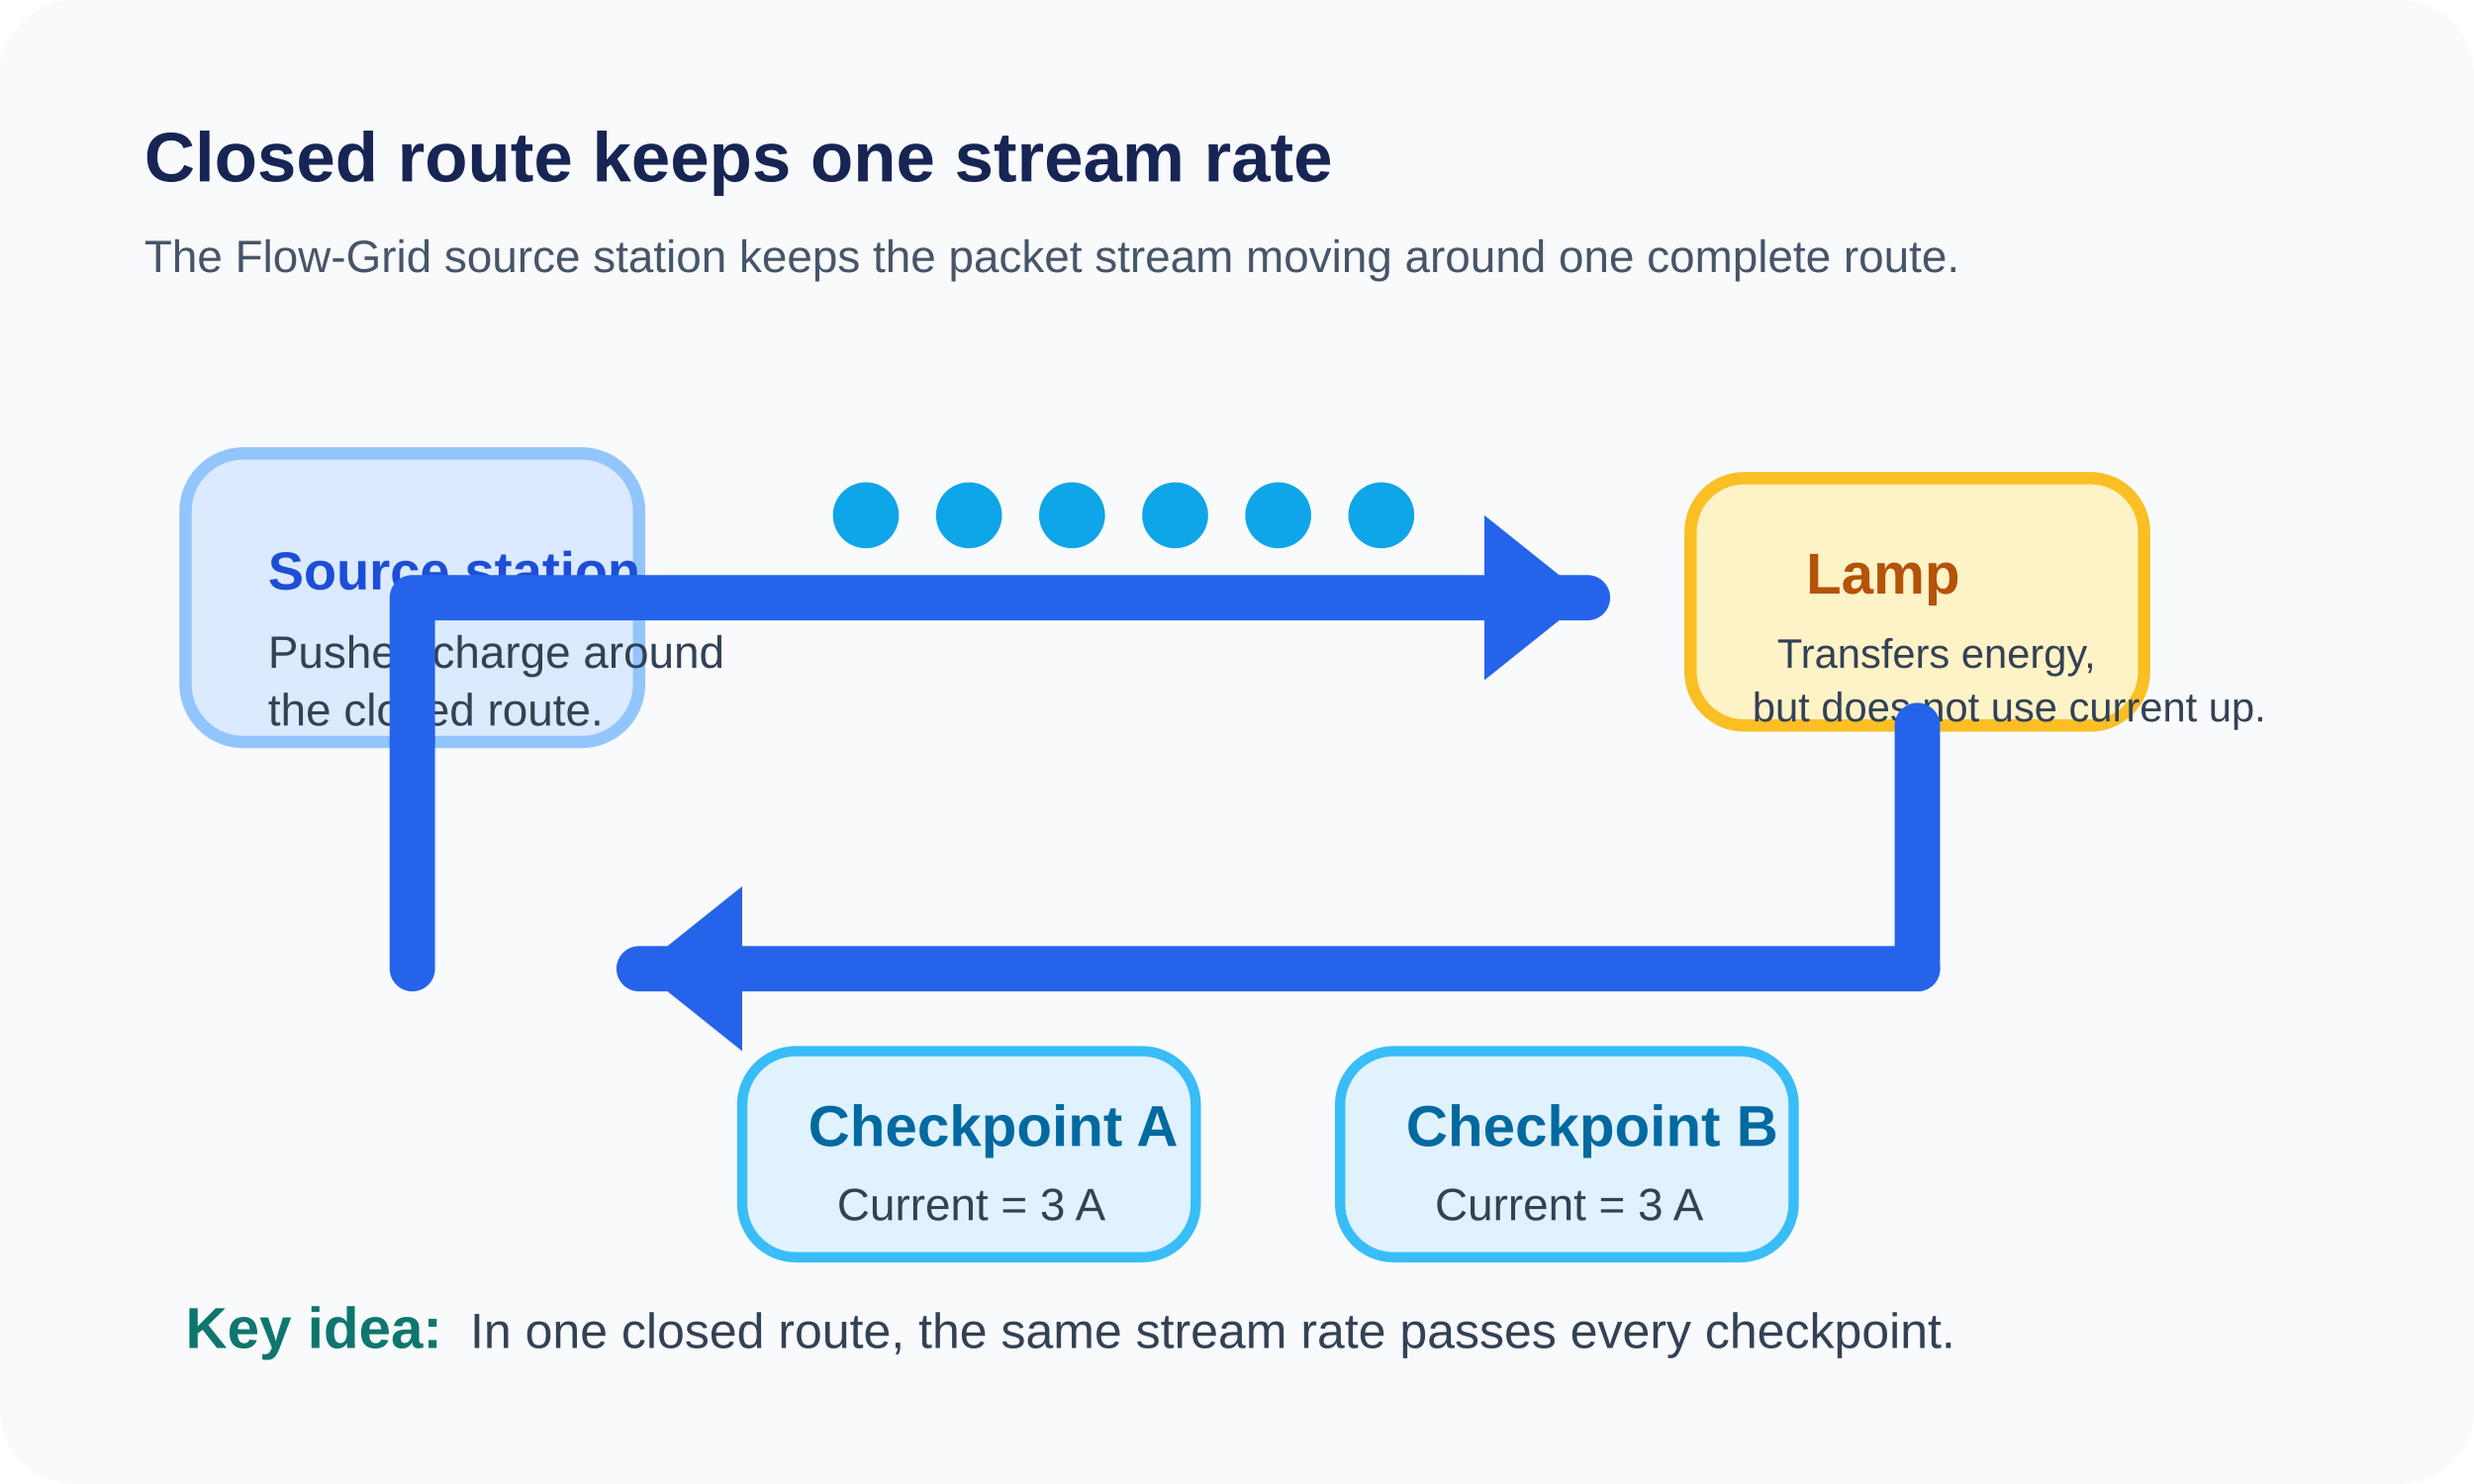
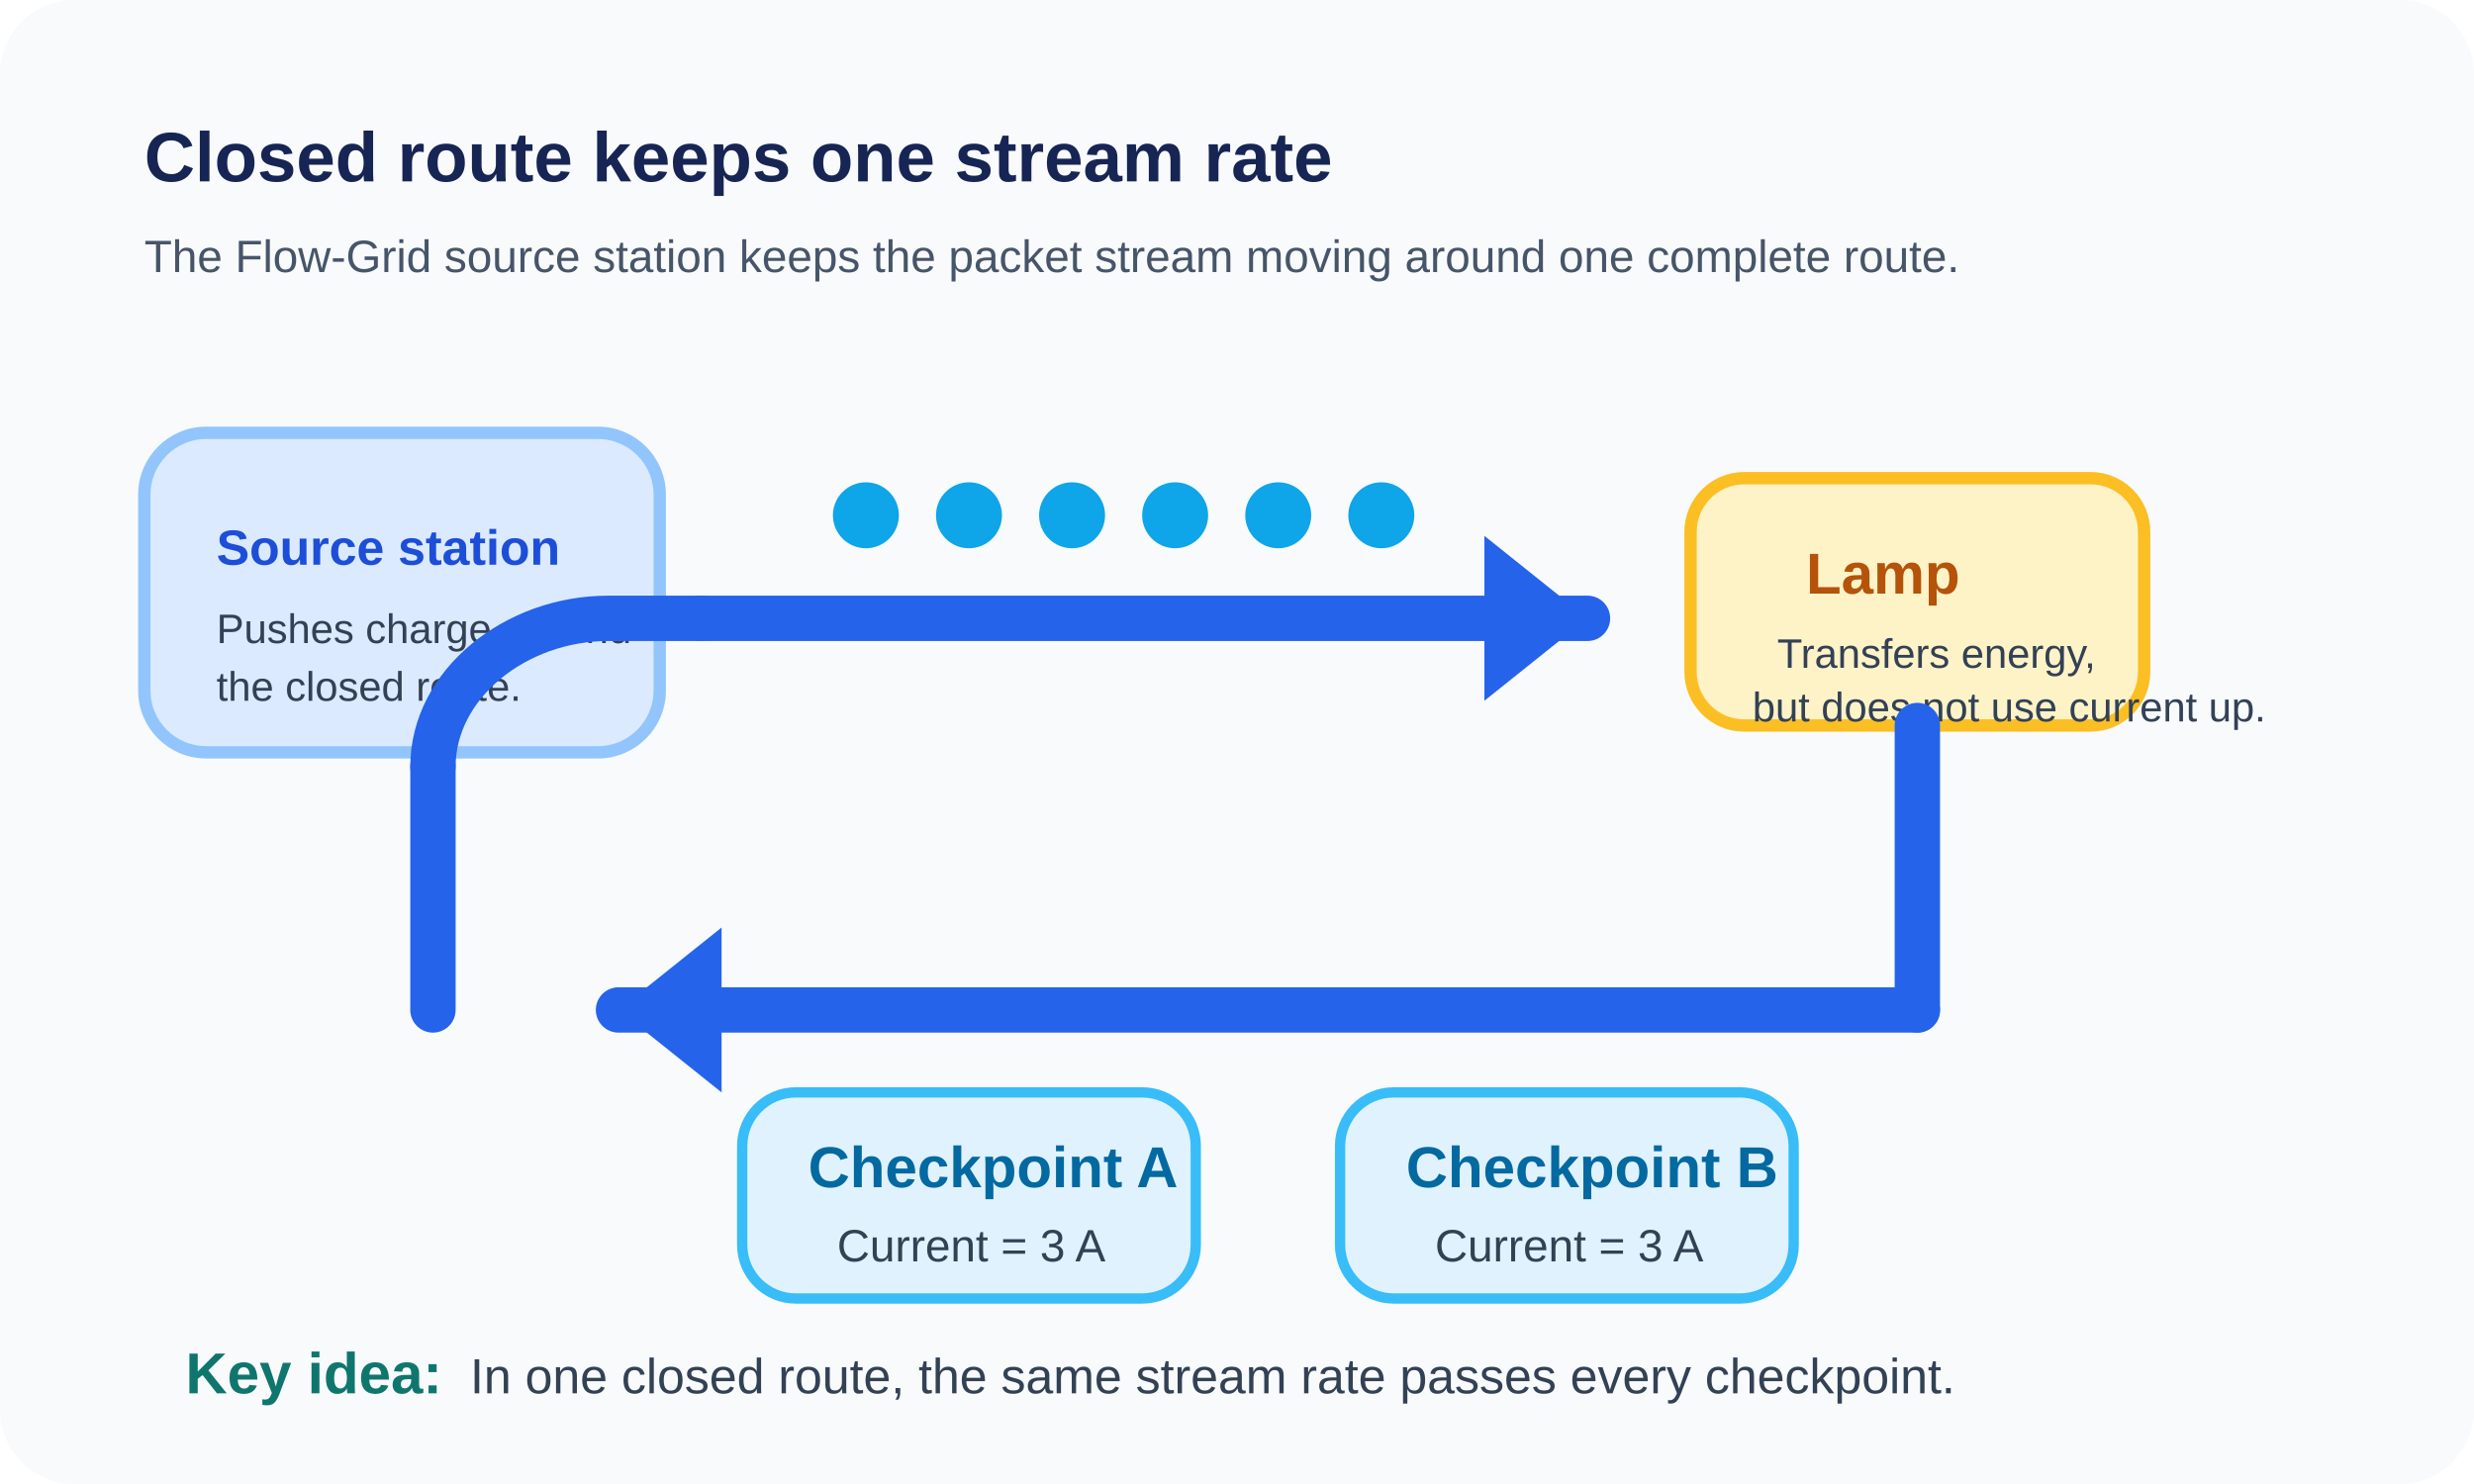
<svg xmlns="http://www.w3.org/2000/svg" width="1200" height="720" viewBox="0 0 1200 720" fill="none">
  <rect width="1200" height="720" rx="36" fill="#F8FAFC" />
  <text x="70" y="88" fill="#172554" font-family="Segoe UI, Arial, sans-serif" font-size="34" font-weight="700">Closed route keeps one stream rate</text>
  <text x="70" y="132" fill="#475569" font-family="Segoe UI, Arial, sans-serif" font-size="22">The Flow-Grid source station keeps the packet stream moving around one complete route.</text>
-   <rect x="90" y="220" width="220" height="140" rx="28" fill="#DBEAFE" stroke="#93C5FD" stroke-width="6" />
-   <text x="130" y="286" fill="#1D4ED8" font-family="Segoe UI, Arial, sans-serif" font-size="26" font-weight="700">Source station</text>
-   <text x="130" y="324" fill="#334155" font-family="Segoe UI, Arial, sans-serif" font-size="22">Pushes charge around</text>
-   <text x="130" y="352" fill="#334155" font-family="Segoe UI, Arial, sans-serif" font-size="22">the closed route.</text>
+   <rect x="70" y="210" width="250" height="155" rx="30" fill="#DBEAFE" stroke="#93C5FD" stroke-width="6" />
+   <text x="105" y="274" fill="#1D4ED8" font-family="Segoe UI, Arial, sans-serif" font-size="24" font-weight="700">Source station</text>
+   <text x="105" y="312" fill="#334155" font-family="Segoe UI, Arial, sans-serif" font-size="20">Pushes charge around</text>
+   <text x="105" y="340" fill="#334155" font-family="Segoe UI, Arial, sans-serif" font-size="20">the closed route.</text>
  <rect x="820" y="232" width="220" height="120" rx="26" fill="#FEF3C7" stroke="#FBBF24" stroke-width="6" />
  <text x="876" y="288" fill="#B45309" font-family="Segoe UI, Arial, sans-serif" font-size="28" font-weight="700">Lamp</text>
  <text x="862" y="324" fill="#334155" font-family="Segoe UI, Arial, sans-serif" font-size="20">Transfers energy,</text>
  <text x="850" y="350" fill="#334155" font-family="Segoe UI, Arial, sans-serif" font-size="20">but does not use current up.</text>
-   <path d="M310 290H770" stroke="#2563EB" stroke-width="22" stroke-linecap="round" />
-   <path d="M770 290L720 250V330L770 290Z" fill="#2563EB" />
-   <path d="M930 470H310" stroke="#2563EB" stroke-width="22" stroke-linecap="round" />
-   <path d="M310 470L360 430V510L310 470Z" fill="#2563EB" />
-   <path d="M200 470V360" stroke="#2563EB" stroke-width="22" stroke-linecap="round" />
-   <path d="M200 360V290H310" stroke="#2563EB" stroke-width="22" stroke-linecap="round" stroke-linejoin="round" />
-   <path d="M930 352V470" stroke="#2563EB" stroke-width="22" stroke-linecap="round" />
+   <path d="M340 300H770" stroke="#2563EB" stroke-width="22" stroke-linecap="round" />
+   <path d="M770 300L720 260V340L770 300Z" fill="#2563EB" />
+   <path d="M930 490H300" stroke="#2563EB" stroke-width="22" stroke-linecap="round" />
+   <path d="M300 490L350 450V530L300 490Z" fill="#2563EB" />
+   <path d="M210 490V372" stroke="#2563EB" stroke-width="22" stroke-linecap="round" />
+   <path d="M210 372C210 332 250 300 295 300H340" stroke="#2563EB" stroke-width="22" stroke-linecap="round" stroke-linejoin="round" fill="none" />
+   <path d="M930 352V490" stroke="#2563EB" stroke-width="22" stroke-linecap="round" />
  <circle cx="420" cy="250" r="16" fill="#0EA5E9" />
  <circle cx="470" cy="250" r="16" fill="#0EA5E9" />
  <circle cx="520" cy="250" r="16" fill="#0EA5E9" />
  <circle cx="570" cy="250" r="16" fill="#0EA5E9" />
  <circle cx="620" cy="250" r="16" fill="#0EA5E9" />
  <circle cx="670" cy="250" r="16" fill="#0EA5E9" />
-   <rect x="360" y="510" width="220" height="100" rx="26" fill="#E0F2FE" stroke="#38BDF8" stroke-width="5" />
-   <text x="392" y="556" fill="#0369A1" font-family="Segoe UI, Arial, sans-serif" font-size="28" font-weight="700">Checkpoint A</text>
-   <text x="406" y="592" fill="#334155" font-family="Segoe UI, Arial, sans-serif" font-size="22">Current = 3 A</text>
-   <rect x="650" y="510" width="220" height="100" rx="26" fill="#E0F2FE" stroke="#38BDF8" stroke-width="5" />
-   <text x="682" y="556" fill="#0369A1" font-family="Segoe UI, Arial, sans-serif" font-size="28" font-weight="700">Checkpoint B</text>
-   <text x="696" y="592" fill="#334155" font-family="Segoe UI, Arial, sans-serif" font-size="22">Current = 3 A</text>
-   <text x="90" y="654" fill="#0F766E" font-family="Segoe UI, Arial, sans-serif" font-size="28" font-weight="700">Key idea:</text>
-   <text x="228" y="654" fill="#334155" font-family="Segoe UI, Arial, sans-serif" font-size="24">In one closed route, the same stream rate passes every checkpoint.</text>
+   <rect x="360" y="530" width="220" height="100" rx="26" fill="#E0F2FE" stroke="#38BDF8" stroke-width="5" />
+   <text x="392" y="576" fill="#0369A1" font-family="Segoe UI, Arial, sans-serif" font-size="28" font-weight="700">Checkpoint A</text>
+   <text x="406" y="612" fill="#334155" font-family="Segoe UI, Arial, sans-serif" font-size="22">Current = 3 A</text>
+   <rect x="650" y="530" width="220" height="100" rx="26" fill="#E0F2FE" stroke="#38BDF8" stroke-width="5" />
+   <text x="682" y="576" fill="#0369A1" font-family="Segoe UI, Arial, sans-serif" font-size="28" font-weight="700">Checkpoint B</text>
+   <text x="696" y="612" fill="#334155" font-family="Segoe UI, Arial, sans-serif" font-size="22">Current = 3 A</text>
+   <text x="90" y="676" fill="#0F766E" font-family="Segoe UI, Arial, sans-serif" font-size="28" font-weight="700">Key idea:</text>
+   <text x="228" y="676" fill="#334155" font-family="Segoe UI, Arial, sans-serif" font-size="24">In one closed route, the same stream rate passes every checkpoint.</text>
</svg>
